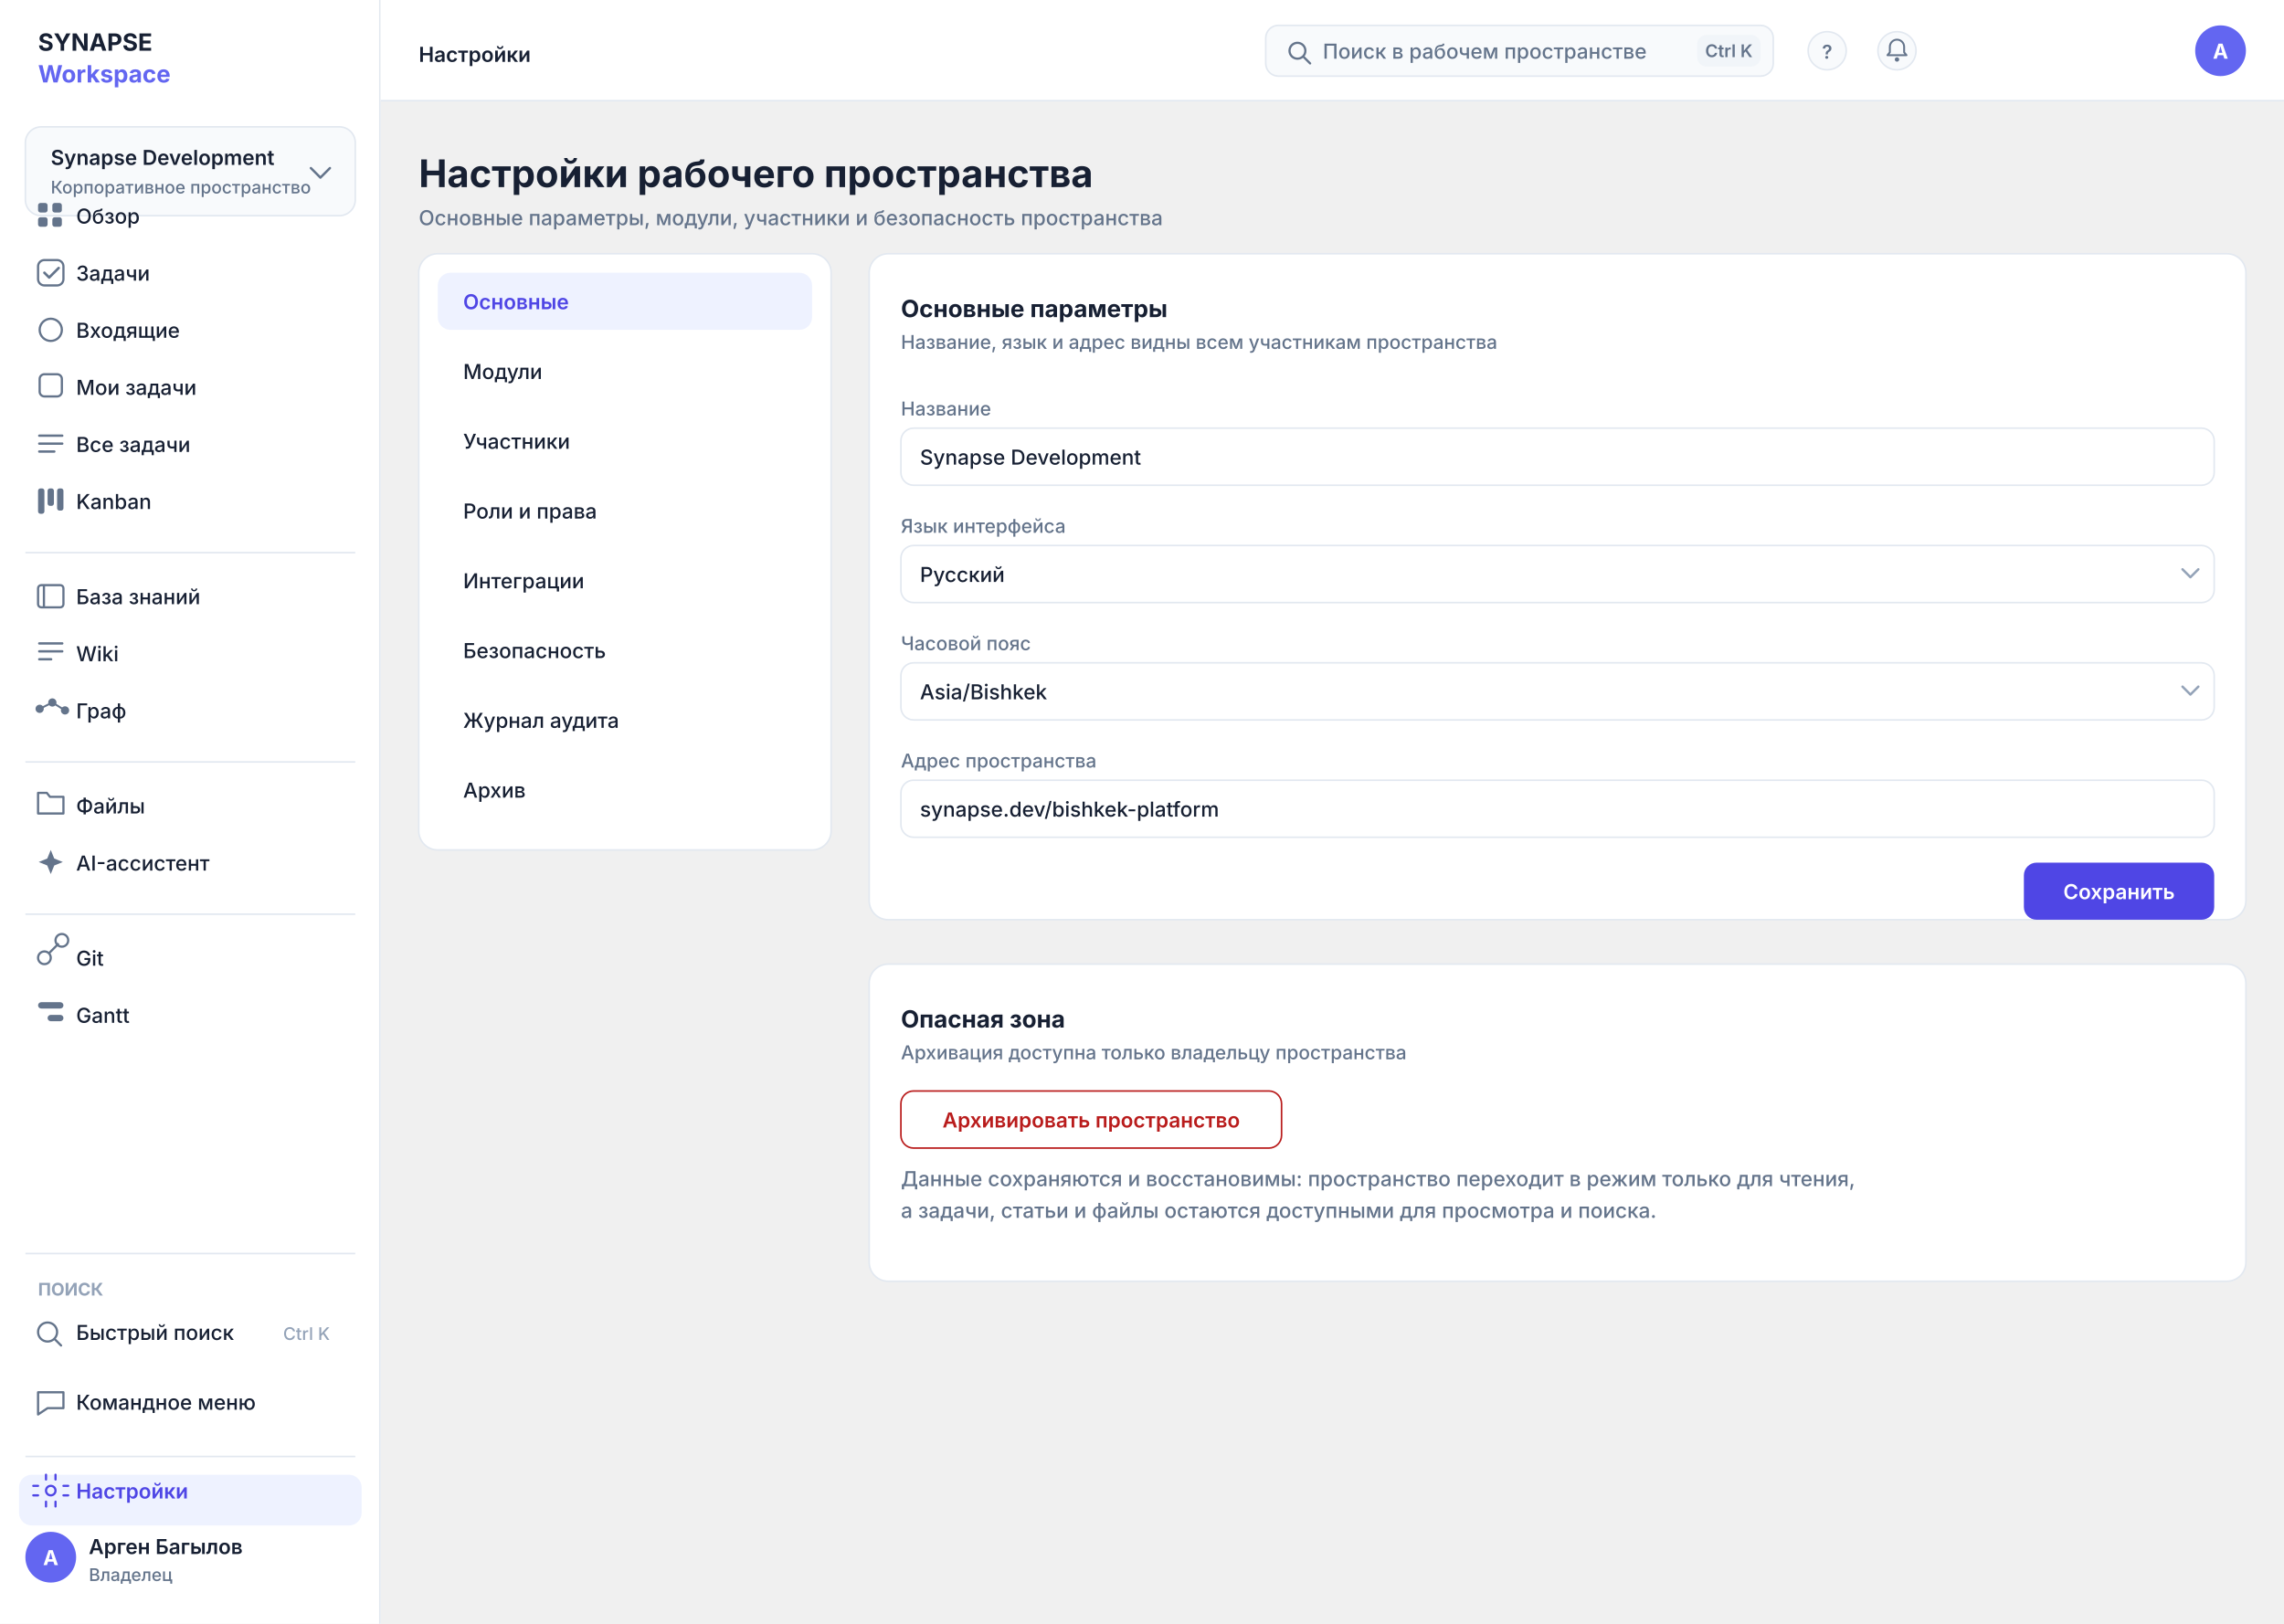
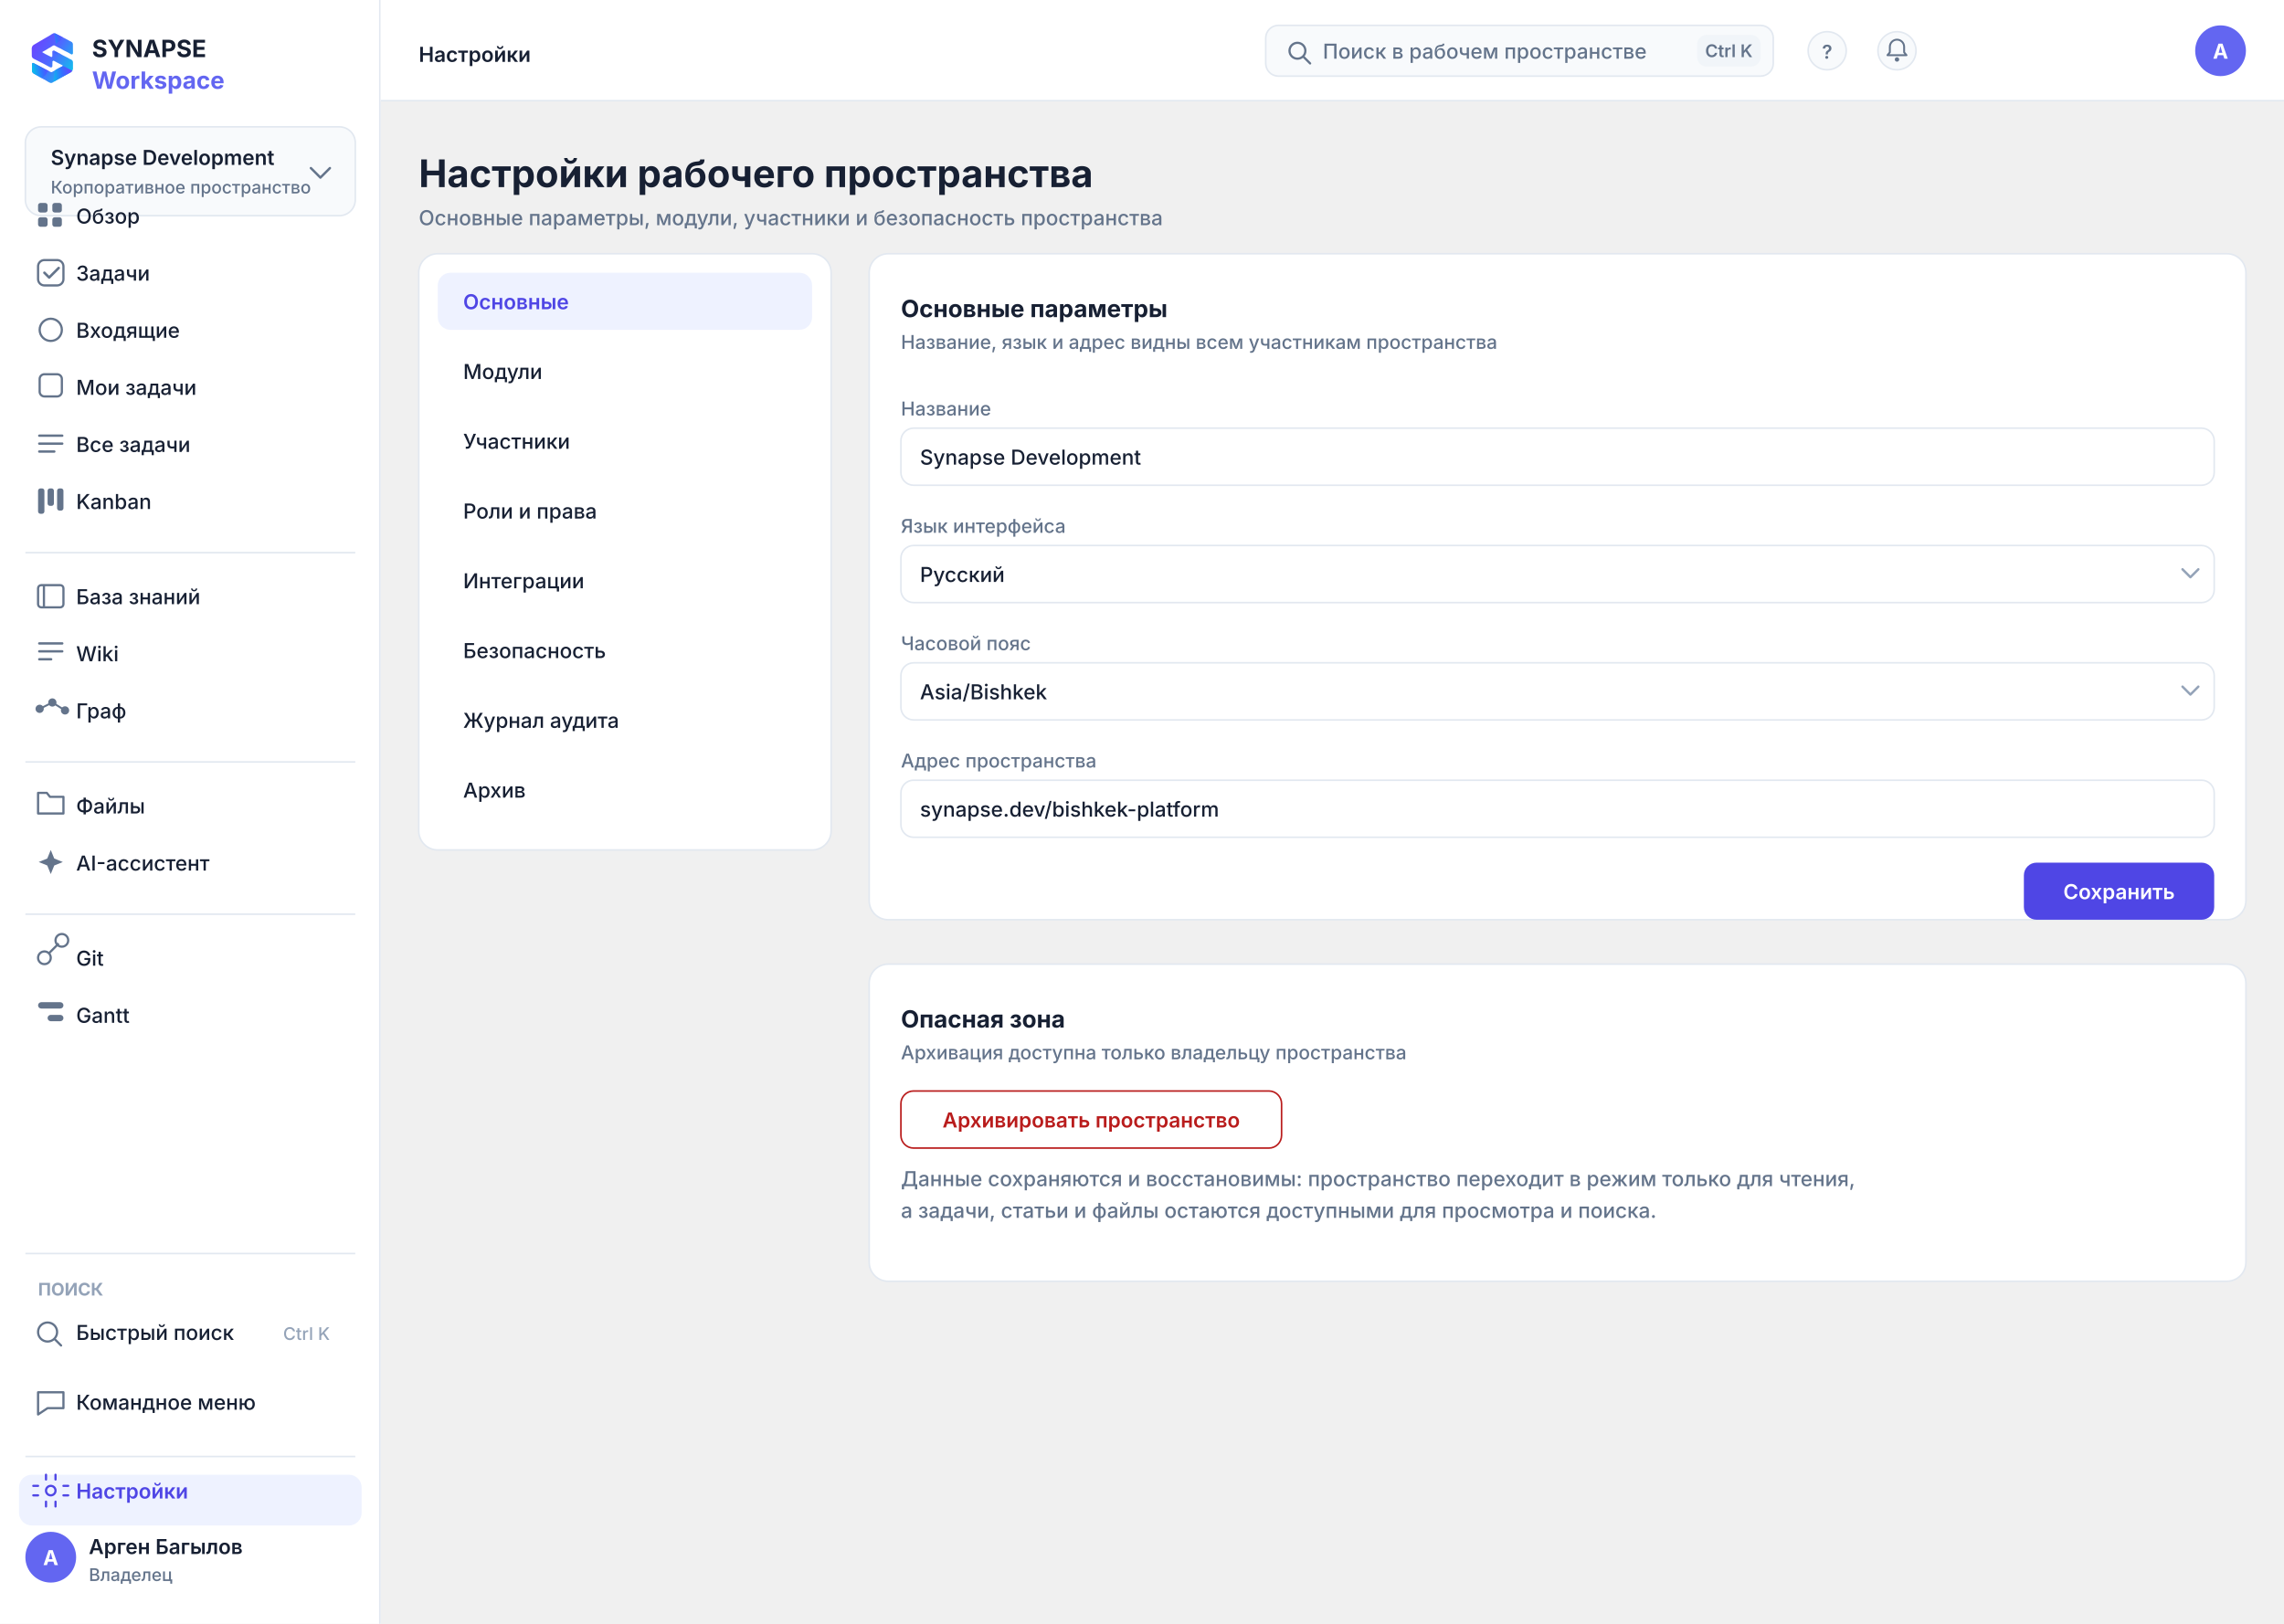
<svg xmlns="http://www.w3.org/2000/svg" width="1440" height="1024" viewBox="0 0 1440 1024" font-family="Inter, Arial, sans-serif">
+   <defs>
+     <linearGradient id="logoGrad" x1="0.000" y1="0.000" x2="1.106" y2="0.864">
+       <stop offset="0" stop-color="#713BFF" />
+       <stop offset="0.48" stop-color="#4E69FF" />
+       <stop offset="1" stop-color="#00D7E8" />
+     </linearGradient>
+     <linearGradient id="logoGrad2" x1="-0.157" y1="0.025" x2="0.975" y2="-0.157">
+       <stop offset="0" stop-color="#00CFE8" />
+       <stop offset="0.52" stop-color="#356EFF" />
+       <stop offset="1" stop-color="#7A35FF" />
+     </linearGradient>
+   </defs>
  <g id="sidebar">
    <rect id="sidebar-bg" x="0" y="0" width="240" height="1024" fill="#FFFFFF" />
    <rect id="sidebar-border" x="239" y="0" width="1" height="1024" fill="#E2E8F0" />
-     <text id="brand-line1" x="24" y="32" font-size="15" font-weight="700" fill="#172033">SYNAPSE</text>
-     <text id="brand-line2" x="24" y="52" font-size="15" font-weight="700" fill="#6366F1">Workspace</text>
+     <g id="brand-mark" transform="translate(20 21) scale(0.1912)">
+       <g id="logo-mark" transform="translate(-2.75 -1.75)">
+         <g id="logo-body" fill="url(#logoGrad)">
+           <path id="logo-body-1" d="M75.75 1.75 L79.75 2.00 L84.25 4.00 L87.00 5.75 L105.50 15.00 L106.25 15.75 L121.00 23.00 L129.25 27.75 L130.50 28.00 L135.75 31.25 L137.50 34.00 L138.50 36.75 L138.75 68.00 L138.00 69.75 L135.75 71.50 L134.25 71.50 L132.50 70.75 L122.50 65.00 L109.75 58.75 L97.75 52.00 L90.50 48.75 L77.75 41.75 L76.50 41.50 L74.50 41.75 L72.00 43.00 L61.50 49.75 L60.00 50.25 L49.50 56.75 L38.25 63.00 L37.50 64.25 L46.75 69.75 L66.50 79.75 L68.25 80.00 L69.75 79.25 L70.75 77.25 L70.75 62.00 L71.75 60.25 L73.25 59.00 L76.50 58.75 L85.25 63.75 L94.25 68.00 L104.25 73.75 L120.75 82.00 L127.00 85.75 L134.00 89.00 L136.75 91.50 L138.00 93.75 L138.75 96.50 L138.75 119.00 L136.75 125.00 L135.00 127.50 L131.50 130.50 L81.50 158.00 L71.00 164.50 L68.25 165.50 L64.50 165.50 L58.50 162.75 L45.75 155.00 L41.00 152.75 L32.00 147.25 L9.00 134.50 L5.75 131.50 L4.00 128.00 L3.75 126.00 L4.00 101.25 L6.00 99.50 L8.00 99.50 L66.00 130.00 L69.25 129.75 L91.25 117.00 L103.50 110.75 L105.00 109.75 L105.75 108.50 L104.25 107.25 L77.00 93.00 L74.75 92.00 L73.75 92.00 L71.00 94.25 L70.75 111.25 L68.50 114.00 L65.00 114.25 L61.25 112.75 L41.50 102.00 L9.50 85.75 L6.25 83.50 L5.00 82.00 L4.00 80.50 L3.00 77.50 L2.75 50.75 L4.00 46.25 L5.00 44.25 L6.00 42.75 L9.00 40.00 L34.50 25.00 L37.25 23.75 L39.50 22.00 L61.00 9.75 L68.00 5.25 L74.00 2.00 L75.75 1.75 Z" />
+         </g>
+         <g id="logo-fold" fill="url(#logoGrad2)">
+           <path id="logo-fold-1" d="M73.50 91.75 L75.75 92.00 L82.50 95.75 L83.75 95.75 L88.50 98.75 L91.25 99.75 L96.00 102.75 L104.50 107.00 L106.00 108.25 L106.00 109.25 L106.75 110.25 L112.00 112.00 L125.00 119.25 L130.50 121.75 L132.50 123.50 L134.25 124.25 L135.25 126.00 L137.25 123.50 L138.75 118.25 L138.75 96.50 L138.75 119.00 L136.75 125.00 L135.00 127.50 L131.50 130.50 L95.75 150.00 L77.25 160.75 L76.75 161.00 L77.00 159.75 L75.50 160.50 L75.25 160.00 L76.25 158.75 L75.75 158.25 L76.25 157.50 L75.75 157.00 L76.25 156.25 L75.75 155.75 L76.25 155.00 L75.75 154.25 L76.75 153.00 L76.25 152.50 L76.75 151.75 L76.25 151.25 L76.75 150.50 L76.25 149.75 L76.75 149.25 L76.25 147.00 L77.25 146.00 L76.75 145.25 L77.25 144.75 L76.75 144.00 L77.25 143.50 L76.75 142.75 L77.25 142.00 L76.75 141.50 L77.75 140.25 L77.25 139.50 L77.75 139.00 L77.25 138.25 L77.75 137.75 L77.25 137.00 L77.75 136.50 L77.25 134.25 L78.25 133.25 L77.75 132.50 L78.25 132.00 L78.00 128.25 L80.25 127.00 L81.00 126.00 L80.25 125.25 L79.25 125.25 L81.00 123.50 L80.00 123.50 L91.25 117.00 L103.50 110.75 L105.00 109.75 L105.75 108.50 L104.25 107.25 L77.00 93.00 L73.75 92.00 L71.00 94.25 L70.75 111.25 L68.50 114.00 L64.00 114.00 L68.00 114.00 L70.00 112.25 L70.75 110.75 L70.75 94.50 L71.50 93.25 L73.50 91.75 Z" />
+           <path id="logo-fold-2" d="M6.75 99.25 L11.00 101.00 L66.00 130.00 L69.25 129.75 L66.25 130.50 L57.25 126.00 L57.25 127.00 L59.50 128.75 L59.00 129.00 L55.50 127.75 L53.25 128.75 L53.00 130.75 L52.50 130.75 L52.00 132.25 L52.00 133.75 L48.50 139.75 L38.75 147.00 L38.00 147.75 L38.50 149.25 L37.75 149.75 L35.75 148.75 L35.25 149.25 L9.00 134.50 L5.25 130.75 L4.00 128.00 L3.75 126.00 L3.75 102.00 L5.50 99.75 L6.75 99.25 Z" />
+           <path id="logo-fold-3" d="M75.75 1.75 L79.75 2.00 L84.25 4.00 L117.75 21.50 L101.75 14.00 L102.00 15.00 L103.00 15.25 L103.00 15.75 L100.25 16.00 L99.50 17.00 L100.00 18.25 L99.50 19.00 L100.50 21.25 L101.75 21.25 L102.00 20.00 L102.75 21.50 L99.00 23.75 L97.00 26.00 L90.00 30.75 L84.75 35.50 L82.75 36.50 L83.00 34.75 L82.00 33.50 L82.50 33.00 L82.00 32.25 L82.50 31.50 L81.50 30.25 L82.00 29.75 L81.00 28.50 L81.50 27.75 L81.00 27.00 L81.50 26.50 L80.50 25.25 L81.00 24.50 L80.50 23.75 L81.00 23.25 L80.00 22.00 L80.50 21.25 L80.00 20.50 L80.50 20.00 L79.50 19.00 L79.75 16.50 L79.00 15.75 L79.25 13.50 L78.50 12.50 L78.75 11.50 L78.00 10.75 L78.25 8.25 L77.25 7.25 L77.75 6.75 L77.25 6.00 L77.75 5.25 L76.75 4.00 L77.50 2.50 L75.25 2.25 L72.50 3.00 L50.50 15.75 L71.50 3.25 L74.00 2.00 L75.75 1.75 Z" />
+           <path id="logo-fold-4" d="M74.00 58.75 L77.25 59.00 L85.25 63.75 L94.25 68.00 L96.75 69.75 L119.50 81.50 L87.25 65.25 L86.25 65.75 L87.50 66.50 L87.50 67.50 L87.00 67.75 L87.00 70.75 L87.50 71.75 L87.00 72.00 L87.00 73.75 L87.00 72.00 L86.50 72.00 L86.50 73.75 L86.00 74.25 L85.25 73.25 L85.75 72.50 L83.50 69.00 L80.75 68.50 L80.75 68.00 L78.75 68.00 L77.00 66.00 L78.75 62.50 L80.00 62.50 L80.75 63.25 L81.50 63.25 L82.00 62.50 L76.00 59.00 L73.75 59.25 L72.50 60.00 L71.00 62.75 L70.75 78.50 L69.25 80.00 L66.25 80.00 L44.00 68.50 L37.50 64.75 L37.25 63.75 L38.00 63.25 L37.50 63.75 L38.00 64.75 L46.75 69.75 L66.50 79.75 L68.25 80.00 L69.75 79.25 L70.75 77.25 L70.75 62.00 L71.75 60.25 L74.00 58.75 Z" />
+         </g>
+       </g>
+     </g>
+     <text id="brand-line1" x="58" y="36" font-size="15" font-weight="700" fill="#172033">SYNAPSE</text>
+     <text id="brand-line2" x="58" y="56" font-size="15" font-weight="700" fill="#6366F1">Workspace</text>
    <g id="workspace-switcher">
      <rect x="16" y="80" width="208" height="56" rx="10" fill="#F8FAFC" stroke="#E2E8F0" />
      <text x="32" y="104" font-size="13" font-weight="600" fill="#172033">Synapse Development</text>
      <text x="32" y="122" font-size="11" font-weight="500" fill="#64748B">Корпоративное пространство</text>
      <path d="M196 106l6 6 6-6" fill="none" stroke="#64748B" stroke-width="1.5" stroke-linecap="round" stroke-linejoin="round" />
    </g>
    <g id="nav-primary">
      <rect x="24" y="128" width="6" height="6" rx="1.5" fill="#64748B" />
      <rect x="33" y="128" width="6" height="6" rx="1.5" fill="#64748B" />
      <rect x="24" y="137" width="6" height="6" rx="1.5" fill="#64748B" />
      <rect x="33" y="137" width="6" height="6" rx="1.5" fill="#64748B" />
      <text x="48" y="141" font-size="13" font-weight="500" fill="#172033">Обзор</text>
      <rect id="nav-tasks" x="24" y="164" width="16" height="16" rx="4" fill="none" stroke="#64748B" stroke-width="1.4" />
      <path d="M28 172l3 3 6-6" fill="none" stroke="#64748B" stroke-width="1.6" stroke-linecap="round" stroke-linejoin="round" />
      <text x="48" y="177" font-size="13" font-weight="500" fill="#172033">Задачи</text>
      <circle cx="32" cy="208" r="7" fill="none" stroke="#64748B" stroke-width="1.4" />
      <text x="48" y="213" font-size="13" font-weight="500" fill="#172033">Входящие</text>
      <rect x="25" y="236" width="14" height="14" rx="3" fill="none" stroke="#64748B" stroke-width="1.4" />
      <text x="48" y="249" font-size="13" font-weight="500" fill="#172033">Мои задачи</text>
      <rect x="24" y="274" width="16" height="1.5" rx="0.75" fill="#64748B" />
      <rect x="24" y="279" width="16" height="1.5" rx="0.75" fill="#64748B" />
      <rect x="24" y="284" width="11" height="1.5" rx="0.75" fill="#64748B" />
      <text x="48" y="285" font-size="13" font-weight="500" fill="#172033">Все задачи</text>
      <rect x="24" y="308" width="4" height="16" rx="1.5" fill="#64748B" />
      <rect x="30" y="308" width="4" height="11" rx="1.5" fill="#64748B" />
      <rect x="36" y="308" width="4" height="14" rx="1.5" fill="#64748B" />
      <text x="48" y="321" font-size="13" font-weight="500" fill="#172033">Kanban</text>
    </g>
    <rect id="divider-1" x="16" y="348" width="208" height="1" fill="#E2E8F0" />
    <g id="nav-knowledge">
      <rect x="24" y="369" width="16" height="14" rx="2" fill="none" stroke="#64748B" stroke-width="1.4" />
      <rect x="27" y="369" width="1.4" height="14" fill="#64748B" />
      <text x="48" y="381" font-size="13" font-weight="500" fill="#172033">База знаний</text>
      <rect x="24" y="405" width="16" height="1.5" rx="0.75" fill="#64748B" />
      <rect x="24" y="410" width="16" height="1.5" rx="0.75" fill="#64748B" />
      <rect x="24" y="415" width="9" height="1.5" rx="0.75" fill="#64748B" />
      <text x="48" y="417" font-size="13" font-weight="500" fill="#172033">Wiki</text>
      <path d="M25 447l8-4 8 5" fill="none" stroke="#64748B" stroke-width="1.2" />
      <circle cx="25" cy="447" r="2.6" fill="#64748B" />
      <circle cx="33" cy="443" r="2.6" fill="#64748B" />
      <circle cx="41" cy="448" r="2.6" fill="#64748B" />
      <text x="48" y="453" font-size="13" font-weight="500" fill="#172033">Граф</text>
    </g>
    <rect id="divider-2" x="16" y="480" width="208" height="1" fill="#E2E8F0" />
    <g id="nav-workspace">
      <path d="M24 500h5.5l2 2.5h8.5v10.5H24z" fill="none" stroke="#64748B" stroke-width="1.4" stroke-linejoin="round" />
      <text x="48" y="513" font-size="13" font-weight="500" fill="#172033">Файлы</text>
      <path d="M32 536l2.2 5.4 5.4 2.2-5.4 2.2-2.2 5.4-2.2-5.4-5.4-2.2 5.4-2.2z" fill="#64748B" />
      <text x="48" y="549" font-size="13" font-weight="500" fill="#172033">AI-ассистент</text>
    </g>
    <rect id="divider-3" x="16" y="576" width="208" height="1" fill="#E2E8F0" />
    <g id="nav-modules">
      <circle cx="28" cy="604" r="4" fill="none" stroke="#64748B" stroke-width="1.4" />
      <path d="M31 601l6-6" fill="none" stroke="#64748B" stroke-width="1.4" />
      <circle cx="39" cy="593" r="4" fill="none" stroke="#64748B" stroke-width="1.4" />
      <text x="48" y="609" font-size="13" font-weight="500" fill="#172033">Git</text>
      <rect x="24" y="632" width="16" height="4" rx="2" fill="#64748B" />
      <rect x="30" y="640" width="10" height="4" rx="2" fill="#64748B" />
      <text x="48" y="645" font-size="13" font-weight="500" fill="#172033">Gantt</text>
    </g>
    <rect id="divider-4" x="16" y="790" width="208" height="1" fill="#E2E8F0" />
    <text id="nav-search-label" x="24" y="817" font-size="11" font-weight="700" fill="#94A3B8">ПОИСК</text>
    <circle cx="30" cy="840" r="6" fill="none" stroke="#64748B" stroke-width="1.4" />
    <path d="M34.5 844.5l4 4" fill="none" stroke="#64748B" stroke-width="1.4" stroke-linecap="round" />
    <text x="48" y="845" font-size="13" font-weight="500" fill="#172033">Быстрый поиск</text>
    <text x="208" y="845" font-size="11" font-weight="500" fill="#94A3B8" text-anchor="end">Ctrl K</text>
    <path d="M24 878h16v10H30l-6 4z" fill="none" stroke="#64748B" stroke-width="1.4" stroke-linejoin="round" />
    <text x="48" y="889" font-size="13" font-weight="500" fill="#172033">Командное меню</text>
    <rect id="divider-5" x="16" y="918" width="208" height="1" fill="#E2E8F0" />
    <rect id="nav-settings" x="12" y="930" width="216" height="32" rx="8" fill="#EEF2FF" />
    <circle cx="32" cy="940" r="3" fill="none" stroke="#4F46E5" stroke-width="1.4" />
    <path d="M29 930v3M35 930v3M29 947v3M35 947v3M21 937h3M21 943h3M40 937h3M40 943h3" fill="none" stroke="#4F46E5" stroke-width="1.4" stroke-linecap="round" />
    <text x="48" y="945" font-size="13" font-weight="600" fill="#4F46E5">Настройки</text>
    <g id="sidebar-user">
      <circle cx="32" cy="982" r="16" fill="#6366F1" />
      <text x="32" y="987" font-size="13" font-weight="700" fill="#FFFFFF" text-anchor="middle">А</text>
      <text x="56" y="980" font-size="13" font-weight="600" fill="#172033">Арген Багылов</text>
      <text x="56" y="997" font-size="11" font-weight="500" fill="#64748B">Владелец</text>
    </g>
  </g>
  <g id="topbar">
    <rect id="topbar-bg" x="240" y="0" width="1200" height="64" fill="#FFFFFF" />
    <rect id="topbar-border" x="240" y="63" width="1200" height="1" fill="#E2E8F0" />
    <text id="topbar-title" x="264" y="39" font-size="13" font-weight="600" fill="#172033">Настройки</text>
    <g id="topbar-search">
      <rect x="798" y="16" width="320" height="32" rx="8" fill="#F8FAFC" stroke="#E2E8F0" />
      <circle cx="818" cy="32" r="5" fill="none" stroke="#64748B" stroke-width="1.4" />
      <path d="M822 36l4 4" fill="none" stroke="#64748B" stroke-width="1.4" stroke-linecap="round" />
      <text x="834" y="37" font-size="13" font-weight="500" fill="#64748B">Поиск в рабочем пространстве</text>
      <rect x="1070" y="22" width="40" height="20" rx="6" fill="#F1F5F9" />
      <text x="1090" y="36" font-size="11" font-weight="600" fill="#64748B" text-anchor="middle">Ctrl K</text>
    </g>
    <g id="topbar-help">
      <circle cx="1152" cy="32" r="12" fill="#F8FAFC" stroke="#E2E8F0" />
      <text x="1152" y="37" font-size="12" font-weight="600" fill="#64748B" text-anchor="middle">?</text>
    </g>
    <g id="topbar-notifications">
      <circle cx="1196" cy="32" r="12" fill="#F8FAFC" stroke="#E2E8F0" />
      <path d="M1196 25a4.5 4.5 0 0 0-4.5 4.5v3.5l-1.5 1.8h12l-1.5-1.8v-3.5a4.5 4.5 0 0 0-4.5-4.5z" fill="none" stroke="#64748B" stroke-width="1.2" stroke-linejoin="round" />
      <circle cx="1196" cy="37.5" r="1.4" fill="#64748B" />
    </g>
    <g id="topbar-user">
      <circle cx="1400" cy="32" r="16" fill="#6366F1" />
      <text x="1400" y="37" font-size="13" font-weight="700" fill="#FFFFFF" text-anchor="middle">А</text>
    </g>
  </g>
  <g id="content">
    <text id="page-title" x="264" y="118" font-size="24" font-weight="700" fill="#172033">Настройки рабочего пространства</text>
    <text id="page-subtitle" x="264" y="142" font-size="13" font-weight="500" fill="#64748B">Основные параметры, модули, участники и безопасность пространства</text>
    <g id="settings-menu">
      <rect x="264" y="160" width="260" height="376" rx="12" fill="#FFFFFF" stroke="#E2E8F0" />
      <rect id="settings-menu-basic" x="276" y="172" width="236" height="36" rx="8" fill="#EEF2FF" />
      <text x="292" y="195" font-size="13" font-weight="600" fill="#4F46E5">Основные</text>
      <text x="292" y="239" font-size="13" font-weight="500" fill="#172033">Модули</text>
      <text x="292" y="283" font-size="13" font-weight="500" fill="#172033">Участники</text>
      <text x="292" y="327" font-size="13" font-weight="500" fill="#172033">Роли и права</text>
      <text x="292" y="371" font-size="13" font-weight="500" fill="#172033">Интеграции</text>
      <text x="292" y="415" font-size="13" font-weight="500" fill="#172033">Безопасность</text>
      <text x="292" y="459" font-size="13" font-weight="500" fill="#172033">Журнал аудита</text>
      <text x="292" y="503" font-size="13" font-weight="500" fill="#172033">Архив</text>
    </g>
    <g id="card-general">
      <rect x="548" y="160" width="868" height="420" rx="12" fill="#FFFFFF" stroke="#E2E8F0" />
      <text id="general-title" x="568" y="200" font-size="15" font-weight="700" fill="#172033">Основные параметры</text>
      <text id="general-hint" x="568" y="220" font-size="12" font-weight="500" fill="#64748B">Название, язык и адрес видны всем участникам пространства</text>
      <text id="field-name-label" x="568" y="262" font-size="12" font-weight="500" fill="#64748B">Название</text>
      <rect id="field-name" x="568" y="270" width="828" height="36" rx="8" fill="#FFFFFF" stroke="#E2E8F0" />
      <text x="580" y="293" font-size="13" font-weight="500" fill="#172033">Synapse Development</text>
      <text id="field-language-label" x="568" y="336" font-size="12" font-weight="500" fill="#64748B">Язык интерфейса</text>
      <rect id="field-language" x="568" y="344" width="828" height="36" rx="8" fill="#FFFFFF" stroke="#E2E8F0" />
      <text x="580" y="367" font-size="13" font-weight="500" fill="#172033">Русский</text>
      <path d="M1376 359l5 5 5-5" fill="none" stroke="#94A3B8" stroke-width="1.5" stroke-linecap="round" stroke-linejoin="round" />
      <text id="field-timezone-label" x="568" y="410" font-size="12" font-weight="500" fill="#64748B">Часовой пояс</text>
      <rect id="field-timezone" x="568" y="418" width="828" height="36" rx="8" fill="#FFFFFF" stroke="#E2E8F0" />
      <text x="580" y="441" font-size="13" font-weight="500" fill="#172033">Asia/Bishkek</text>
      <path d="M1376 433l5 5 5-5" fill="none" stroke="#94A3B8" stroke-width="1.5" stroke-linecap="round" stroke-linejoin="round" />
      <text id="field-address-label" x="568" y="484" font-size="12" font-weight="500" fill="#64748B">Адрес пространства</text>
      <rect id="field-address" x="568" y="492" width="828" height="36" rx="8" fill="#FFFFFF" stroke="#E2E8F0" />
      <text x="580" y="515" font-size="13" font-weight="500" fill="#172033">synapse.dev/bishkek-platform</text>
      <g id="btn-save">
        <rect x="1276" y="544" width="120" height="36" rx="8" fill="#4F46E5" />
        <text x="1336" y="567" font-size="13" font-weight="600" fill="#FFFFFF" text-anchor="middle">Сохранить</text>
      </g>
    </g>
    <g id="card-danger">
      <rect x="548" y="608" width="868" height="200" rx="12" fill="#FFFFFF" stroke="#E2E8F0" />
      <text id="danger-title" x="568" y="648" font-size="15" font-weight="700" fill="#172033">Опасная зона</text>
      <text id="danger-hint" x="568" y="668" font-size="12" font-weight="500" fill="#64748B">Архивация доступна только владельцу пространства</text>
      <g id="btn-archive">
        <rect x="568" y="688" width="240" height="36" rx="8" fill="#FFFFFF" stroke="#B91C1C" />
        <text x="688" y="711" font-size="13" font-weight="600" fill="#B91C1C" text-anchor="middle">Архивировать пространство</text>
      </g>
      <text id="danger-explain" x="568" y="748" font-size="13" font-weight="500" fill="#64748B">Данные сохраняются и восстановимы: пространство переходит в режим только для чтения,</text>
      <text id="danger-explain-2" x="568" y="768" font-size="13" font-weight="500" fill="#64748B">а задачи, статьи и файлы остаются доступными для просмотра и поиска.</text>
    </g>
  </g>
</svg>
